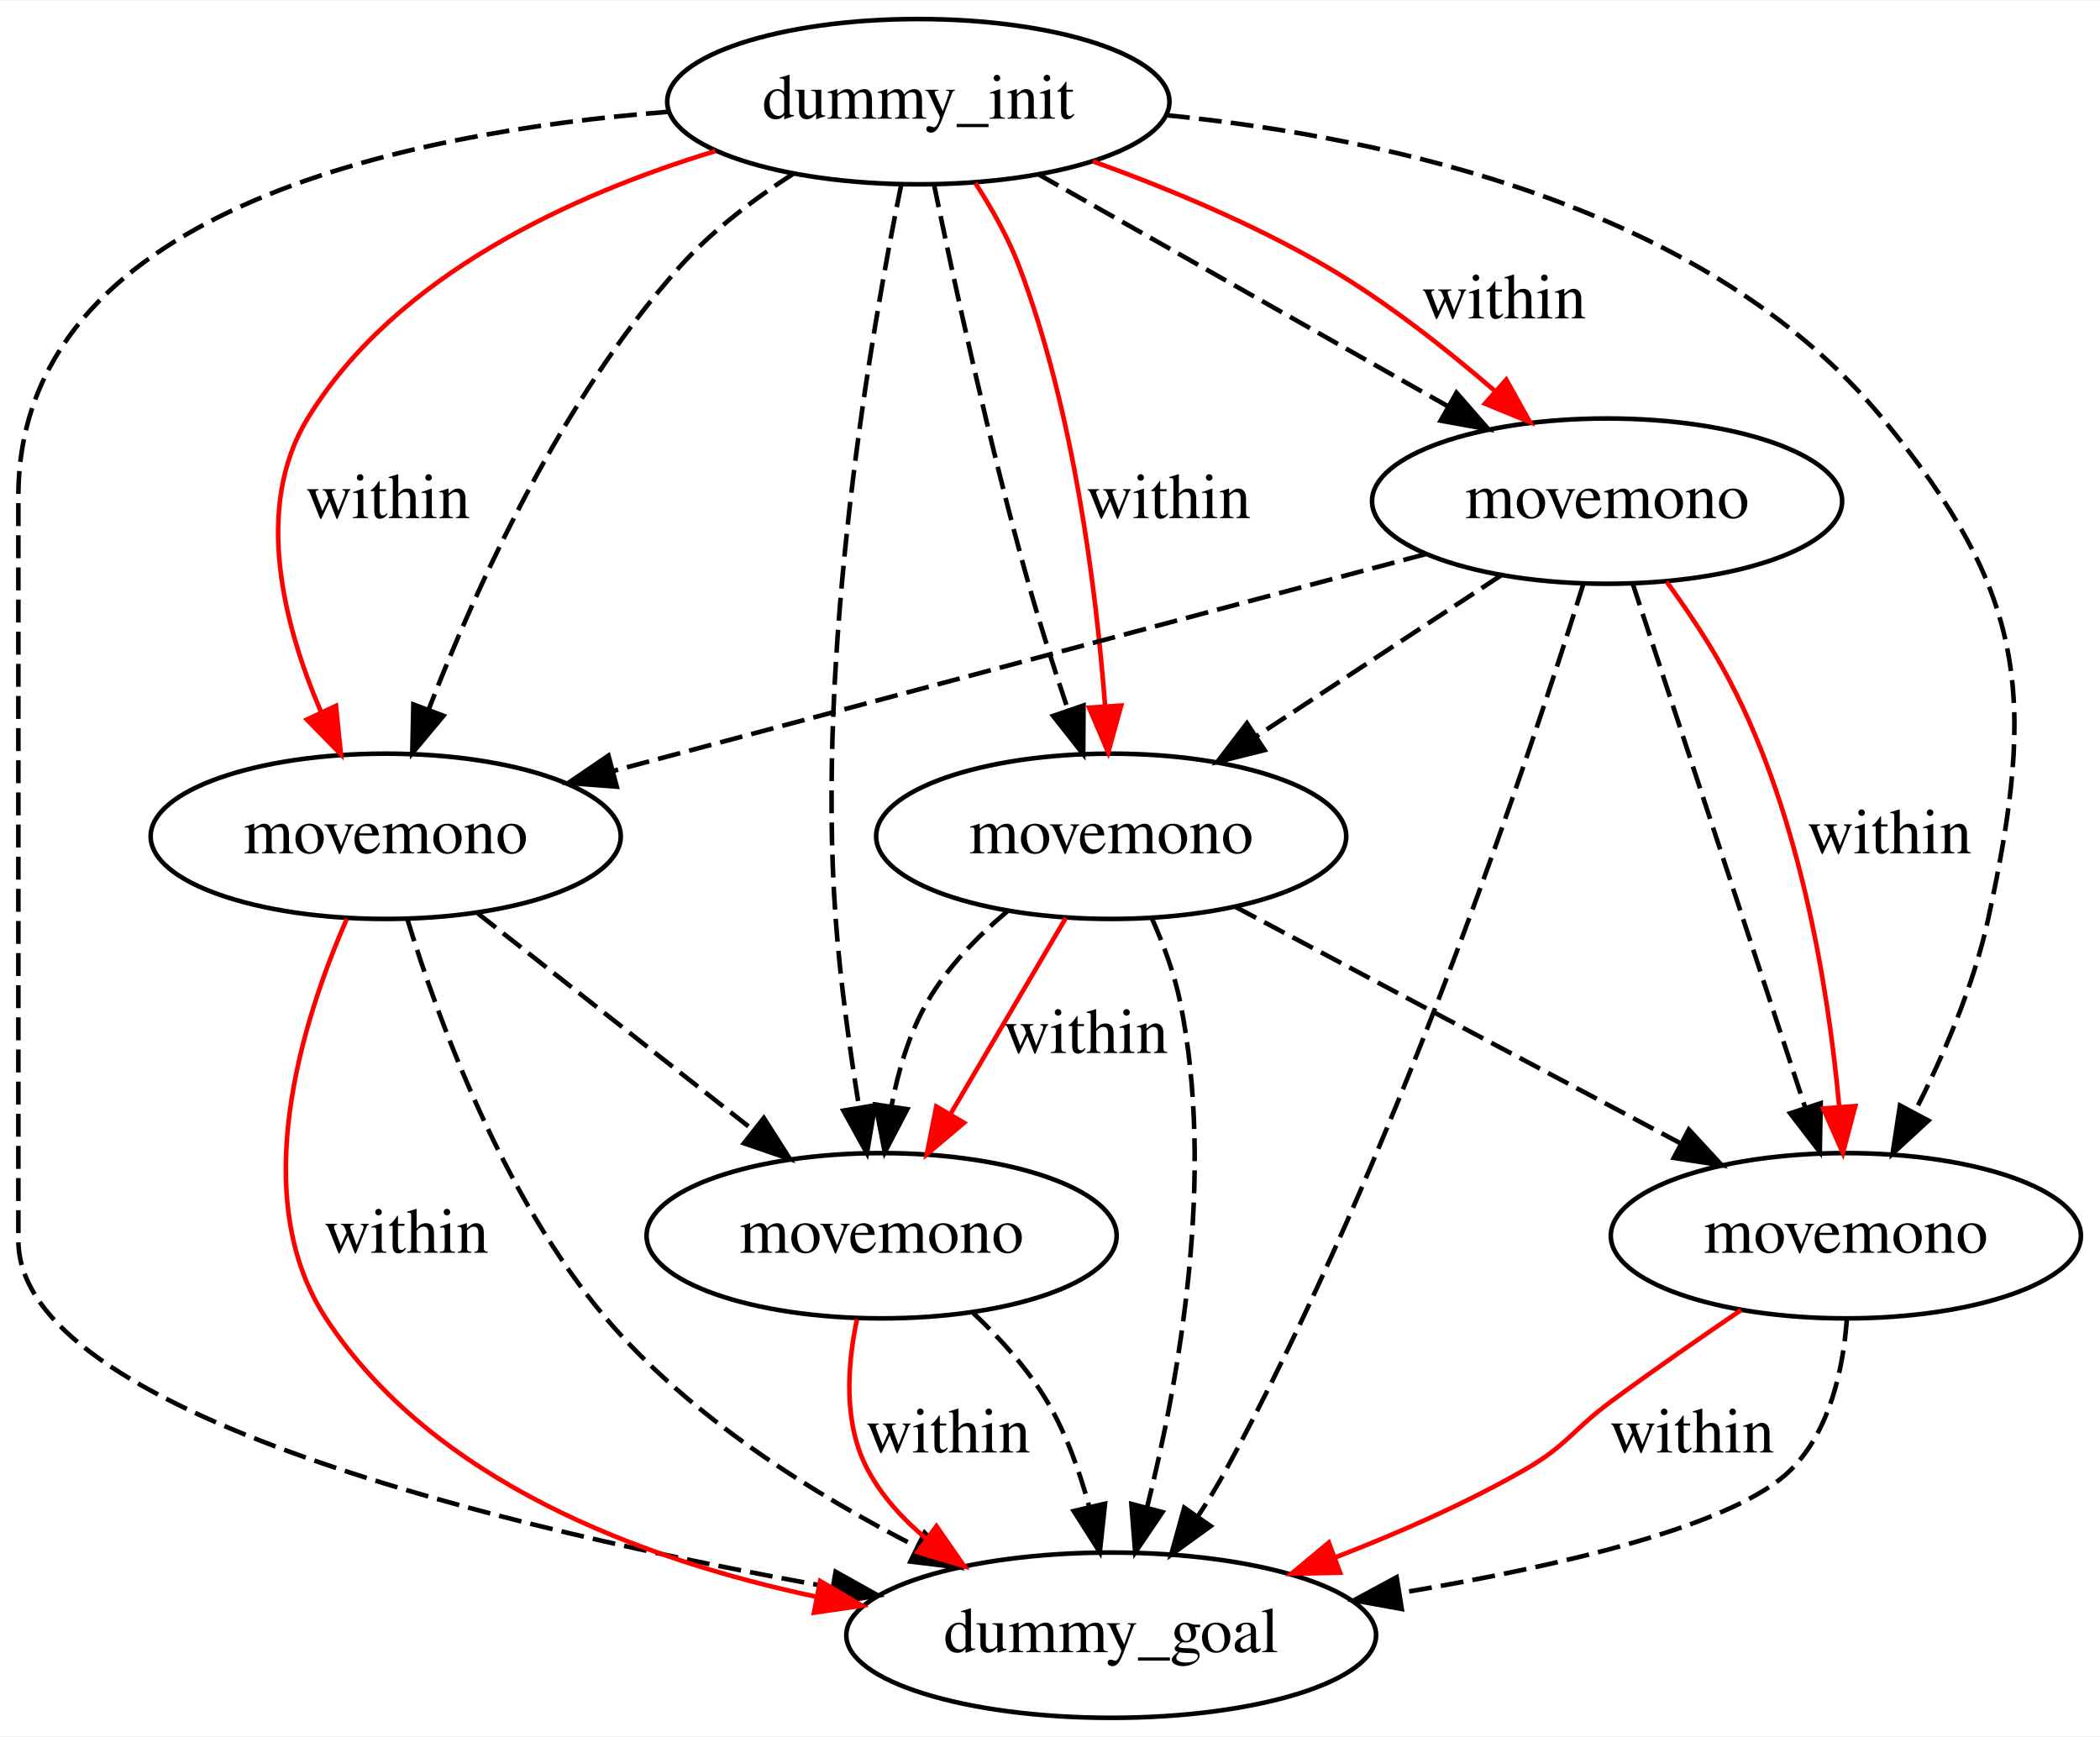
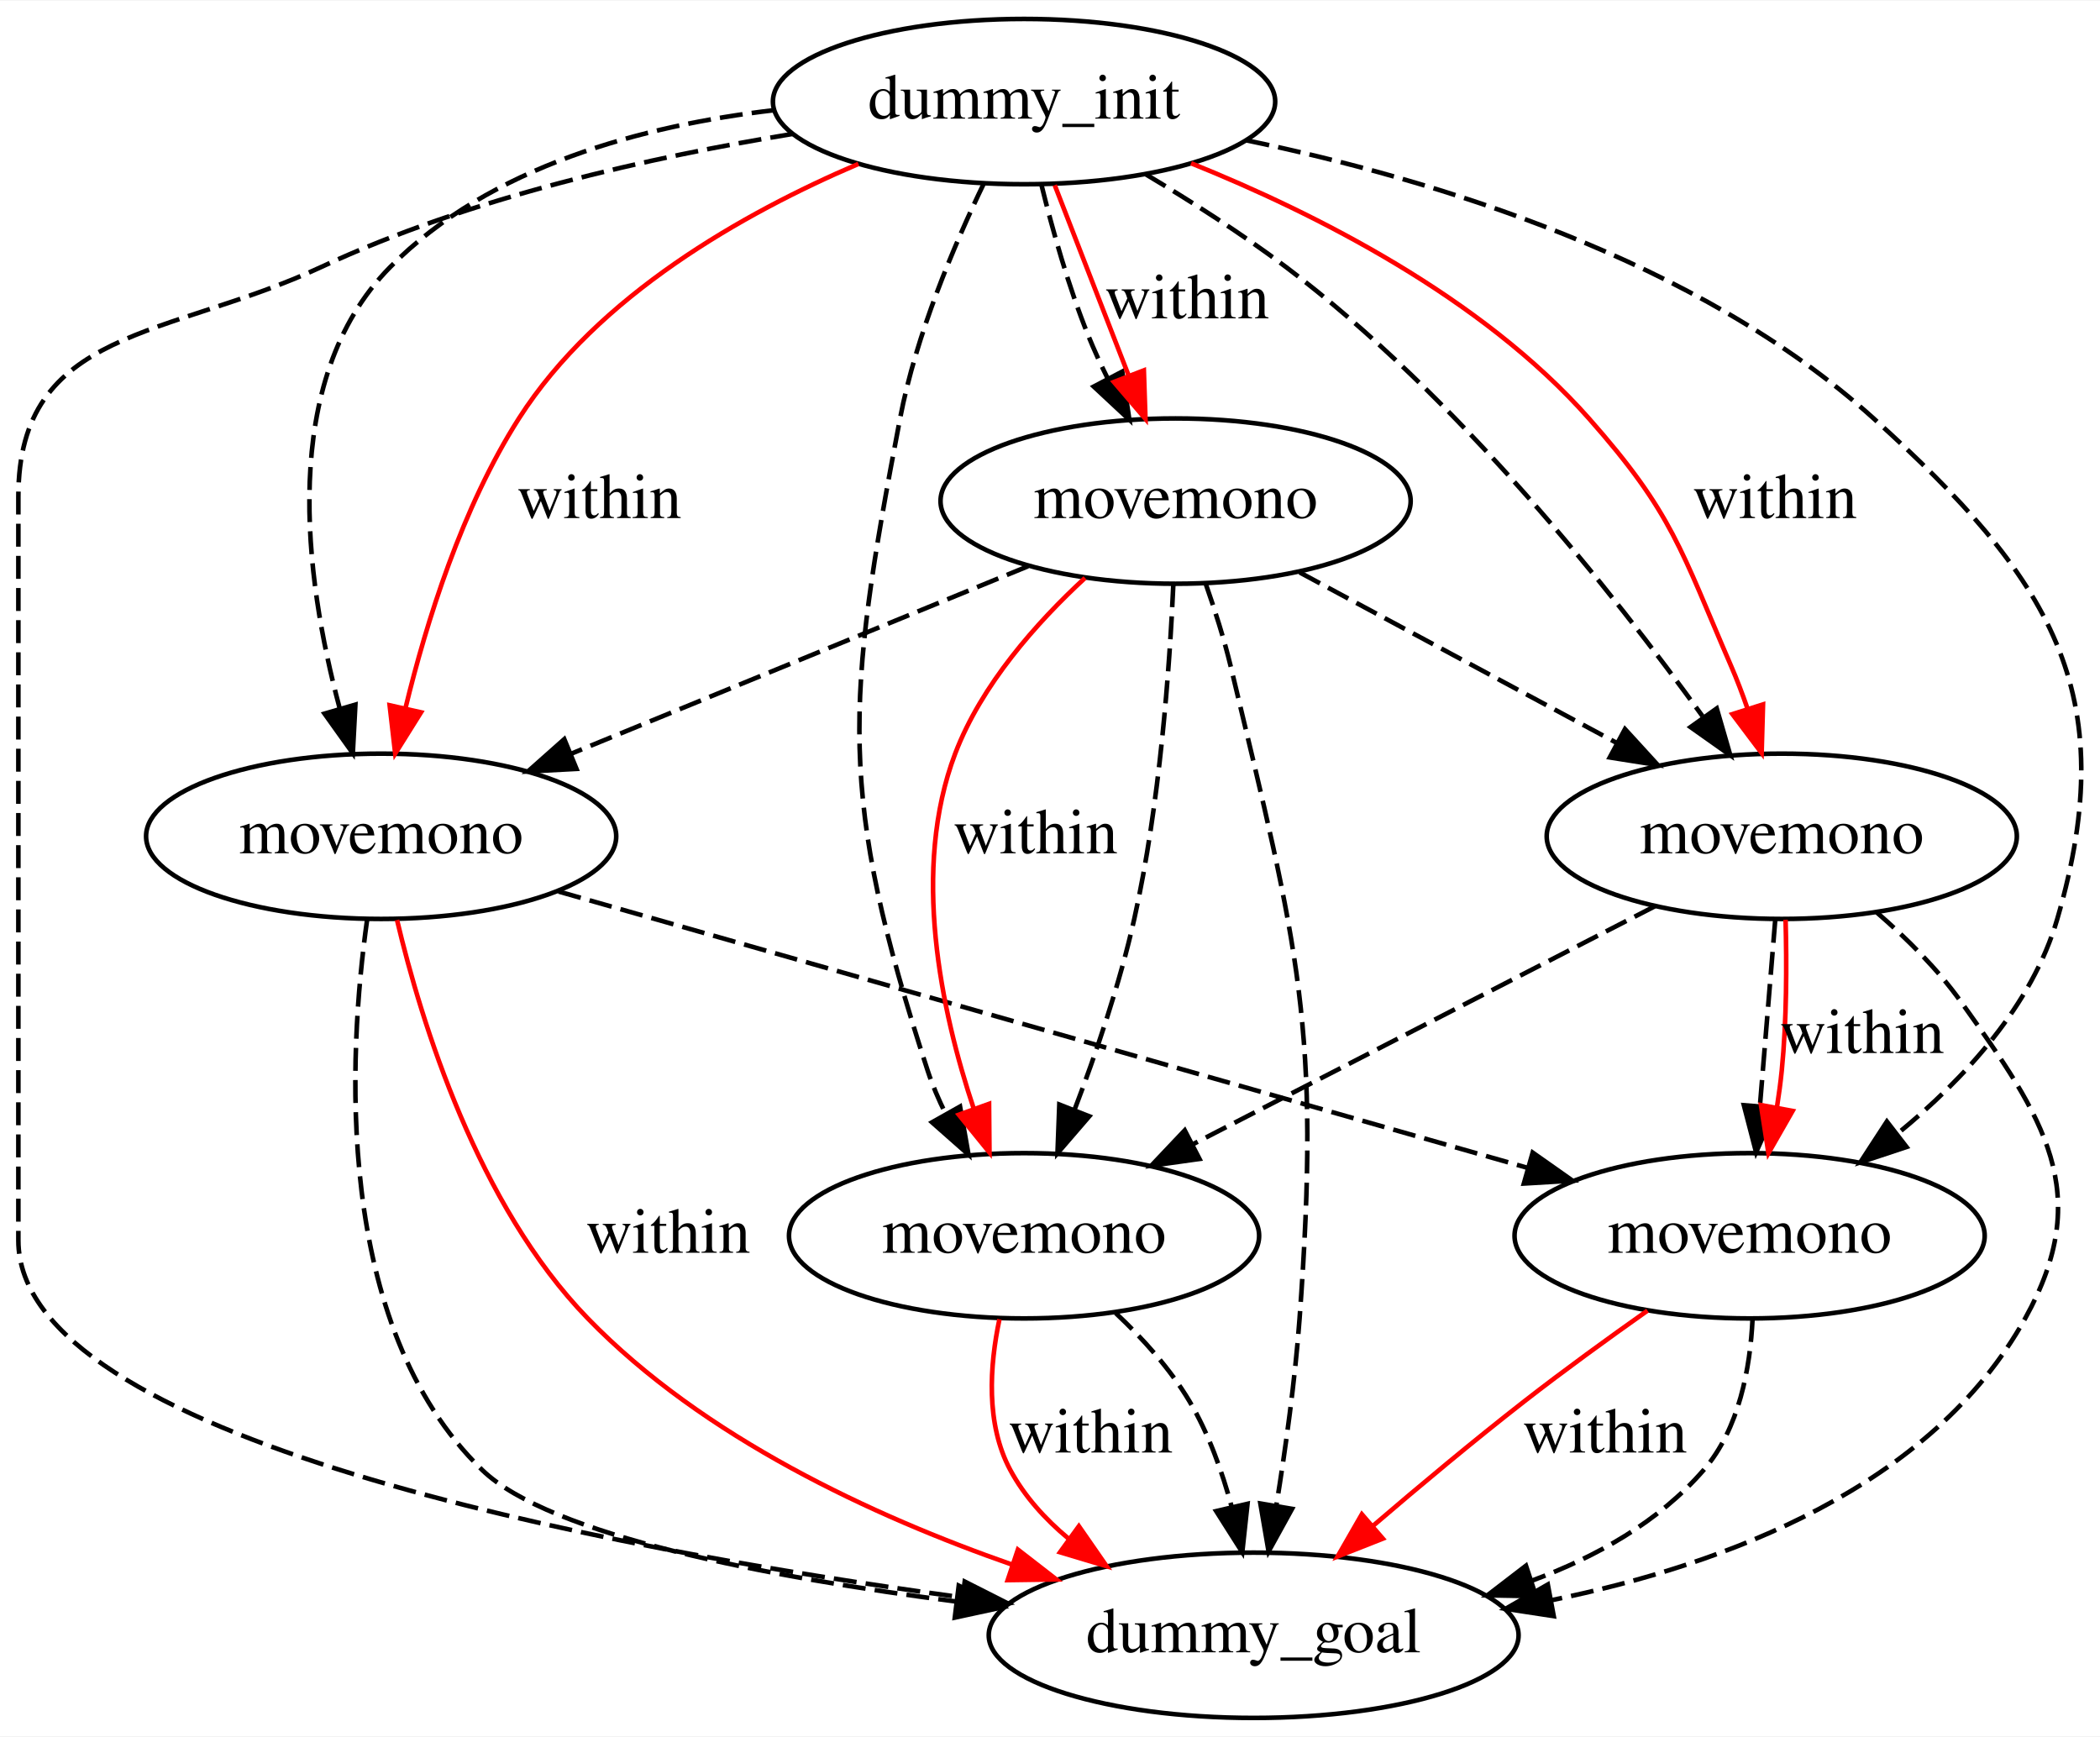
- <svg xmlns="http://www.w3.org/2000/svg" width="457pt" height="378pt" viewBox="0.00 0.00 457.35 378.00">
+ <svg xmlns="http://www.w3.org/2000/svg" width="457pt" height="378pt" viewBox="0.00 0.00 457.30 378.00">
  <g id="graph0" class="graph" transform="scale(1 1) rotate(0) translate(4 374)">
-     <polygon fill="white" stroke="transparent" points="-4,4 -4,-374 453.35,-374 453.35,4 -4,4" />
+     <polygon fill="white" stroke="transparent" points="-4,4 -4,-374 453.3,-374 453.3,4 -4,4" />
    <g id="node1" class="node">
-       <ellipse fill="none" stroke="black" cx="196" cy="-352" rx="54.69" ry="18" />
-       <text text-anchor="middle" x="196" y="-348.3" font-family="Times,serif" font-size="14.00">dummy_init</text>
+       <ellipse fill="none" stroke="black" cx="219" cy="-352" rx="54.69" ry="18" />
+       <text text-anchor="middle" x="219" y="-348.3" font-family="Times,serif" font-size="14.00">dummy_init</text>
    </g>
    <g id="node2" class="node">
-       <ellipse fill="none" stroke="black" cx="238" cy="-18" rx="57.69" ry="18" />
-       <text text-anchor="middle" x="238" y="-14.3" font-family="Times,serif" font-size="14.00">dummy_goal</text>
+       <ellipse fill="none" stroke="black" cx="269" cy="-18" rx="57.69" ry="18" />
+       <text text-anchor="middle" x="269" y="-14.3" font-family="Times,serif" font-size="14.00">dummy_goal</text>
    </g>
    <g id="edge11" class="edge">
-       <path fill="none" stroke="black" stroke-dasharray="5,2" d="M141.66,-349.8C83.66,-345.29 0,-328.03 0,-266 0,-266 0,-266 0,-104 0,-66.42 106.59,-41.07 177.11,-28.41" />
-       <polygon fill="black" stroke="black" points="177.99,-31.81 187.23,-26.64 176.78,-24.91 177.99,-31.81" />
+       <path fill="none" stroke="black" stroke-dasharray="5,2" d="M168.68,-344.97C137.95,-339.97 98.47,-331.15 66,-316 32.65,-300.44 0,-302.8 0,-266 0,-266 0,-266 0,-104 0,-61.08 126.07,-37.09 205.6,-26.23" />
+       <polygon fill="black" stroke="black" points="206.08,-29.69 215.53,-24.9 205.16,-22.75 206.08,-29.69" />
    </g>
    <g id="node3" class="node">
-       <ellipse fill="none" stroke="black" cx="398" cy="-105" rx="51.19" ry="18" />
-       <text text-anchor="middle" x="398" y="-101.3" font-family="Times,serif" font-size="14.00">movemono</text>
+       <ellipse fill="none" stroke="black" cx="79" cy="-192" rx="51.19" ry="18" />
+       <text text-anchor="middle" x="79" y="-188.3" font-family="Times,serif" font-size="14.00">movemono</text>
+     </g>
+     <g id="edge2" class="edge">
+       <path fill="none" stroke="black" stroke-dasharray="5,2" d="M164.65,-350.14C136.14,-346.82 102.73,-337.96 81,-316 56.49,-291.23 62.41,-248.07 69.93,-220.03" />
+       <polygon fill="black" stroke="black" points="73.39,-220.67 72.83,-210.09 66.67,-218.71 73.39,-220.67" />
+     </g>
+     <g id="edge21" class="edge">
+       <path fill="none" stroke="red" d="M182.93,-338.43C157.9,-327.73 126.1,-309.78 109,-283 96.64,-263.65 88.85,-238.68 84.31,-219.96" />
+       <polygon fill="red" stroke="red" points="87.68,-218.99 82.06,-210.01 80.85,-220.53 87.68,-218.99" />
+       <text text-anchor="middle" x="126.5" y="-261.3" font-family="Times,serif" font-size="14.00">within</text>
+     </g>
+     <g id="node4" class="node">
+       <ellipse fill="none" stroke="black" cx="219" cy="-105" rx="51.19" ry="18" />
+       <text text-anchor="middle" x="219" y="-101.3" font-family="Times,serif" font-size="14.00">movemono</text>
+     </g>
+     <g id="edge4" class="edge">
+       <path fill="none" stroke="black" stroke-dasharray="5,2" d="M210.26,-334.21C203.78,-320.77 195.48,-301.21 192,-283 180.13,-220.96 178.4,-201.05 198,-141 199.03,-137.83 200.4,-134.65 201.93,-131.56" />
+       <polygon fill="black" stroke="black" points="205.06,-133.14 206.9,-122.7 198.96,-129.71 205.06,-133.14" />
+     </g>
+     <g id="node5" class="node">
+       <ellipse fill="none" stroke="black" cx="252" cy="-265" rx="51.19" ry="18" />
+       <text text-anchor="middle" x="252" y="-261.3" font-family="Times,serif" font-size="14.00">movemono</text>
+     </g>
+     <g id="edge5" class="edge">
+       <path fill="none" stroke="black" stroke-dasharray="5,2" d="M222.75,-334.02C225.16,-324.19 228.66,-311.69 233,-301 234.25,-297.92 235.69,-294.77 237.22,-291.68" />
+       <polygon fill="black" stroke="black" points="240.38,-293.2 241.93,-282.72 234.18,-289.94 240.38,-293.2" />
+     </g>
+     <g id="edge23" class="edge">
+       <path fill="none" stroke="red" d="M225.68,-333.8C230.27,-321.97 236.46,-306.03 241.68,-292.58" />
+       <polygon fill="red" stroke="red" points="245.09,-293.47 245.44,-282.89 238.56,-290.94 245.09,-293.47" />
+       <text text-anchor="middle" x="254.5" y="-304.8" font-family="Times,serif" font-size="14.00">within</text>
+     </g>
+     <g id="node6" class="node">
+       <ellipse fill="none" stroke="black" cx="377" cy="-105" rx="51.19" ry="18" />
+       <text text-anchor="middle" x="377" y="-101.3" font-family="Times,serif" font-size="14.00">movemono</text>
+     </g>
+     <g id="edge7" class="edge">
+       <path fill="none" stroke="black" stroke-dasharray="5,2" d="M267.49,-343.55C308.19,-335.08 365.67,-317.65 404,-283 442.28,-248.4 458.43,-223.55 444,-174 438.5,-155.11 423.69,-139.12 409.4,-127.4" />
+       <polygon fill="black" stroke="black" points="411.17,-124.34 401.11,-121 406.89,-129.88 411.17,-124.34" />
+     </g>
+     <g id="node7" class="node">
+       <ellipse fill="none" stroke="black" cx="384" cy="-192" rx="51.19" ry="18" />
+       <text text-anchor="middle" x="384" y="-188.3" font-family="Times,serif" font-size="14.00">movemono</text>
+     </g>
+     <g id="edge16" class="edge">
+       <path fill="none" stroke="black" stroke-dasharray="5,2" d="M245.51,-336.16C255.36,-330.28 266.45,-323.2 276,-316 313.3,-287.86 347.24,-245.13 366.74,-218.16" />
+       <polygon fill="black" stroke="black" points="369.84,-219.84 372.79,-209.66 364.14,-215.78 369.84,-219.84" />
+     </g>
+     <g id="edge20" class="edge">
+       <path fill="none" stroke="red" d="M255.38,-338.57C282.46,-327.67 318.64,-309.41 342,-283 360.34,-262.27 362,-254.39 373,-229 374.26,-226.1 375.43,-223 376.51,-219.89" />
+       <polygon fill="red" stroke="red" points="379.92,-220.72 379.62,-210.13 373.25,-218.6 379.92,-220.72" />
+       <text text-anchor="middle" x="382.5" y="-261.3" font-family="Times,serif" font-size="14.00">within</text>
    </g>
    <g id="edge17" class="edge">
-       <path fill="none" stroke="black" stroke-dasharray="5,2" d="M250.14,-349.04C298.73,-344.17 368.07,-328.96 406,-283 437.52,-244.82 439.51,-222.38 429,-174 425.85,-159.49 419.32,-144.37 413.07,-132.08" />
-       <polygon fill="black" stroke="black" points="415.97,-130.08 408.18,-122.9 409.79,-133.37 415.97,-130.08" />
+       <path fill="none" stroke="black" stroke-dasharray="5,2" d="M75.94,-173.8C71.85,-144.62 68.46,-85.5 101,-54 115.78,-39.69 163.51,-30.63 204.34,-25.33" />
+       <polygon fill="black" stroke="black" points="204.78,-28.8 214.27,-24.09 203.92,-21.85 204.78,-28.8" />
    </g>
-     <g id="node4" class="node">
-       <ellipse fill="none" stroke="black" cx="80" cy="-192" rx="51.19" ry="18" />
-       <text text-anchor="middle" x="80" y="-188.3" font-family="Times,serif" font-size="14.00">movemono</text>
+     <g id="edge22" class="edge">
+       <path fill="none" stroke="red" d="M82.46,-173.77C87.8,-151.24 100.03,-111.71 124,-87 149.16,-61.07 186.13,-43.95 216.45,-33.37" />
+       <polygon fill="red" stroke="red" points="217.66,-36.65 226.03,-30.16 215.44,-30.01 217.66,-36.65" />
+       <text text-anchor="middle" x="141.5" y="-101.3" font-family="Times,serif" font-size="14.00">within</text>
+     </g>
+     <g id="edge1" class="edge">
+       <path fill="none" stroke="black" stroke-dasharray="5,2" d="M117.65,-179.97C171.69,-164.56 269.79,-136.58 328.62,-119.8" />
+       <polygon fill="black" stroke="black" points="329.76,-123.11 338.42,-117.01 327.84,-116.38 329.76,-123.11" />
+     </g>
+     <g id="edge14" class="edge">
+       <path fill="none" stroke="black" stroke-dasharray="5,2" d="M238.97,-88.15C244.85,-82.63 250.81,-76.04 255,-69 259.16,-62 262.13,-53.7 264.23,-45.91" />
+       <polygon fill="black" stroke="black" points="267.66,-46.63 266.52,-36.09 260.84,-45.04 267.66,-46.63" />
+     </g>
+     <g id="edge24" class="edge">
+       <path fill="none" stroke="red" d="M213.64,-86.82C211.5,-76.69 210.64,-63.96 216,-54 219.09,-48.26 223.57,-43.31 228.64,-39.09" />
+       <polygon fill="red" stroke="red" points="230.94,-41.75 236.98,-33.04 226.83,-36.08 230.94,-41.75" />
+       <text text-anchor="middle" x="233.5" y="-57.8" font-family="Times,serif" font-size="14.00">within</text>
+     </g>
+     <g id="edge15" class="edge">
+       <path fill="none" stroke="black" stroke-dasharray="5,2" d="M258.52,-247.1C260.51,-241.42 262.56,-235 264,-229 278.8,-167.29 283.63,-150.29 279,-87 278.02,-73.56 275.96,-58.75 273.96,-46.39" />
+       <polygon fill="black" stroke="black" points="277.36,-45.53 272.25,-36.25 270.46,-46.69 277.36,-45.53" />
+     </g>
+     <g id="edge3" class="edge">
+       <path fill="none" stroke="black" stroke-dasharray="5,2" d="M219.87,-250.81C191.83,-239.3 150.97,-222.54 120.47,-210.02" />
+       <polygon fill="black" stroke="black" points="121.54,-206.68 110.96,-206.12 118.88,-213.15 121.54,-206.68" />
+     </g>
+     <g id="edge8" class="edge">
+       <path fill="none" stroke="black" stroke-dasharray="5,2" d="M251.51,-246.89C250.7,-228.64 248.57,-198.98 243,-174 239.86,-159.92 234.69,-144.75 229.94,-132.31" />
+       <polygon fill="black" stroke="black" points="233.2,-131.02 226.28,-122.99 226.68,-133.58 233.2,-131.02" />
+     </g>
+     <g id="edge25" class="edge">
+       <path fill="none" stroke="red" d="M232.28,-248.26C221.71,-238.51 209.71,-225.01 204,-210 194.43,-184.83 200.88,-154.1 208.07,-132.6" />
+       <polygon fill="red" stroke="red" points="211.38,-133.73 211.47,-123.14 204.79,-131.36 211.38,-133.73" />
+       <text text-anchor="middle" x="221.5" y="-188.3" font-family="Times,serif" font-size="14.00">within</text>
+     </g>
+     <g id="edge10" class="edge">
+       <path fill="none" stroke="black" stroke-dasharray="5,2" d="M279.03,-249.46C298.96,-238.74 326.28,-224.05 348.05,-212.34" />
+       <polygon fill="black" stroke="black" points="349.86,-215.34 357.01,-207.52 346.54,-209.17 349.86,-215.34" />
+     </g>
+     <g id="edge9" class="edge">
+       <path fill="none" stroke="black" stroke-dasharray="5,2" d="M377.64,-86.87C377.13,-76.25 374.76,-62.98 367,-54 357.26,-42.73 343.62,-35.08 329.61,-29.9" />
+       <polygon fill="black" stroke="black" points="330.49,-26.51 319.9,-26.7 328.3,-33.15 330.49,-26.51" />
+     </g>
+     <g id="edge18" class="edge">
+       <path fill="none" stroke="red" d="M354.76,-88.7C346.27,-82.71 336.58,-75.68 328,-69 316.97,-60.41 305.14,-50.53 295,-41.84" />
+       <polygon fill="red" stroke="red" points="297.13,-39.05 287.28,-35.16 292.56,-44.35 297.13,-39.05" />
+       <text text-anchor="middle" x="345.5" y="-57.8" font-family="Times,serif" font-size="14.00">within</text>
    </g>
    <g id="edge6" class="edge">
-       <path fill="none" stroke="black" stroke-dasharray="5,2" d="M168.88,-336.38C160.2,-330.8 151.03,-323.87 144,-316 118.26,-287.19 99.64,-246.16 89.33,-219.55" />
-       <polygon fill="black" stroke="black" points="92.58,-218.25 85.79,-210.12 86.03,-220.71 92.58,-218.25" />
+       <path fill="none" stroke="black" stroke-dasharray="5,2" d="M404.71,-175.4C411.17,-169.81 417.92,-163.11 423,-156 441.19,-130.54 452.19,-114.36 437,-87 416.67,-50.39 372.06,-33.46 333.92,-25.65" />
+       <polygon fill="black" stroke="black" points="334.34,-22.17 323.87,-23.77 333.05,-29.05 334.34,-22.17" />
+     </g>
+     <g id="edge12" class="edge">
+       <path fill="none" stroke="black" stroke-dasharray="5,2" d="M356.38,-176.77C328.78,-162.55 286.18,-140.61 255.73,-124.92" />
+       <polygon fill="black" stroke="black" points="257.2,-121.74 246.71,-120.27 253.99,-127.96 257.2,-121.74" />
+     </g>
+     <g id="edge13" class="edge">
+       <path fill="none" stroke="black" stroke-dasharray="5,2" d="M382.58,-173.8C381.63,-162.16 380.34,-146.55 379.24,-133.24" />
+       <polygon fill="black" stroke="black" points="382.72,-132.85 378.41,-123.18 375.75,-133.43 382.72,-132.85" />
    </g>
    <g id="edge19" class="edge">
-       <path fill="none" stroke="red" d="M151.8,-341.24C121.04,-331.9 82.22,-314.41 63,-283 51.2,-263.71 57.75,-238.08 65.91,-219.1" />
-       <polygon fill="red" stroke="red" points="69.17,-220.4 70.24,-209.86 62.83,-217.43 69.17,-220.4" />
-       <text text-anchor="middle" x="80.5" y="-261.3" font-family="Times,serif" font-size="14.00">within</text>
-     </g>
-     <g id="node5" class="node">
-       <ellipse fill="none" stroke="black" cx="188" cy="-105" rx="51.19" ry="18" />
-       <text text-anchor="middle" x="188" y="-101.3" font-family="Times,serif" font-size="14.00">movemono</text>
-     </g>
-     <g id="edge14" class="edge">
-       <path fill="none" stroke="black" stroke-dasharray="5,2" d="M192.28,-333.94C185.83,-302.41 173.7,-232.84 178,-174 178.99,-160.47 181.07,-145.54 183.08,-133.13" />
-       <polygon fill="black" stroke="black" points="186.58,-133.41 184.8,-122.97 179.68,-132.25 186.58,-133.41" />
-     </g>
-     <g id="node6" class="node">
-       <ellipse fill="none" stroke="black" cx="238" cy="-192" rx="51.19" ry="18" />
-       <text text-anchor="middle" x="238" y="-188.3" font-family="Times,serif" font-size="14.00">movemono</text>
-     </g>
-     <g id="edge2" class="edge">
-       <path fill="none" stroke="black" stroke-dasharray="5,2" d="M199.42,-333.94C203.68,-313.24 211.47,-277.32 220,-247 222.54,-237.97 225.67,-228.22 228.6,-219.52" />
-       <polygon fill="black" stroke="black" points="231.97,-220.49 231.91,-209.9 225.35,-218.22 231.97,-220.49" />
-     </g>
-     <g id="edge23" class="edge">
-       <path fill="none" stroke="red" d="M208.42,-334.27C212.02,-328.71 215.62,-322.31 218,-316 229.91,-284.48 234.73,-245.78 236.68,-220.31" />
-       <polygon fill="red" stroke="red" points="240.18,-220.48 237.35,-210.26 233.19,-220.01 240.18,-220.48" />
-       <text text-anchor="middle" x="250.5" y="-261.3" font-family="Times,serif" font-size="14.00">within</text>
-     </g>
-     <g id="node7" class="node">
-       <ellipse fill="none" stroke="black" cx="346" cy="-265" rx="51.19" ry="18" />
-       <text text-anchor="middle" x="346" y="-261.3" font-family="Times,serif" font-size="14.00">movemono</text>
-     </g>
-     <g id="edge15" class="edge">
-       <path fill="none" stroke="black" stroke-dasharray="5,2" d="M222.13,-336.19C246.86,-322.18 284.16,-301.04 311.37,-285.63" />
-       <polygon fill="black" stroke="black" points="313.2,-288.61 320.17,-280.64 309.75,-282.52 313.2,-288.61" />
-     </g>
-     <g id="edge24" class="edge">
-       <path fill="none" stroke="red" d="M234.01,-339.01C250.26,-333.15 269.1,-325.33 285,-316 297.89,-308.43 310.88,-298.23 321.54,-289.01" />
-       <polygon fill="red" stroke="red" points="324.04,-291.47 329.2,-282.21 319.4,-286.23 324.04,-291.47" />
-       <text text-anchor="middle" x="323.5" y="-304.8" font-family="Times,serif" font-size="14.00">within</text>
-     </g>
-     <g id="edge12" class="edge">
-       <path fill="none" stroke="black" stroke-dasharray="5,2" d="M398.23,-86.99C397.45,-76.15 394.6,-62.57 386,-54 373.79,-41.83 335.51,-32.97 300.95,-27.2" />
-       <polygon fill="black" stroke="black" points="301.28,-23.71 290.85,-25.59 300.17,-30.62 301.28,-23.71" />
-     </g>
-     <g id="edge20" class="edge">
-       <path fill="none" stroke="red" d="M375.18,-88.81C366.29,-82.78 356.08,-75.69 347,-69 338.34,-62.62 337.34,-59.34 328,-54 315.24,-46.7 300.65,-40.29 287,-35.02" />
-       <polygon fill="red" stroke="red" points="287.85,-31.61 277.26,-31.39 285.4,-38.17 287.85,-31.61" />
-       <text text-anchor="middle" x="364.5" y="-57.8" font-family="Times,serif" font-size="14.00">within</text>
-     </g>
-     <g id="edge3" class="edge">
-       <path fill="none" stroke="black" stroke-dasharray="5,2" d="M84.72,-173.93C91.46,-151.92 105.57,-113.35 128,-87 146.29,-65.51 173.14,-48.73 195.73,-37.22" />
-       <polygon fill="black" stroke="black" points="197.36,-40.32 204.79,-32.76 194.27,-34.04 197.36,-40.32" />
-     </g>
-     <g id="edge18" class="edge">
-       <path fill="none" stroke="red" d="M71.51,-173.97C61.88,-152 49.63,-113.47 67,-87 90.33,-51.44 135.62,-34.48 173.74,-26.38" />
-       <polygon fill="red" stroke="red" points="174.62,-29.78 183.76,-24.42 173.28,-22.91 174.62,-29.78" />
-       <text text-anchor="middle" x="84.5" y="-101.3" font-family="Times,serif" font-size="14.00">within</text>
-     </g>
-     <g id="edge9" class="edge">
-       <path fill="none" stroke="black" stroke-dasharray="5,2" d="M100.06,-175.21C116.96,-161.91 141.31,-142.74 160.11,-127.95" />
-       <polygon fill="black" stroke="black" points="162.35,-130.64 168.05,-121.7 158.02,-125.14 162.35,-130.64" />
-     </g>
-     <g id="edge10" class="edge">
-       <path fill="none" stroke="black" stroke-dasharray="5,2" d="M207.97,-88.15C213.85,-82.63 219.81,-76.04 224,-69 228.16,-62 231.13,-53.7 233.23,-45.91" />
-       <polygon fill="black" stroke="black" points="236.66,-46.63 235.52,-36.09 229.84,-45.04 236.66,-46.63" />
-     </g>
-     <g id="edge22" class="edge">
-       <path fill="none" stroke="red" d="M182.64,-86.82C180.5,-76.69 179.64,-63.96 185,-54 188.09,-48.26 192.57,-43.31 197.64,-39.09" />
-       <polygon fill="red" stroke="red" points="199.94,-41.75 205.98,-33.04 195.83,-36.08 199.94,-41.75" />
-       <text text-anchor="middle" x="202.5" y="-57.8" font-family="Times,serif" font-size="14.00">within</text>
-     </g>
-     <g id="edge8" class="edge">
-       <path fill="none" stroke="black" stroke-dasharray="5,2" d="M246.92,-174C249.4,-168.42 251.75,-162.09 253,-156 260.76,-118.17 252.78,-73.6 245.81,-45.81" />
-       <polygon fill="black" stroke="black" points="249.17,-44.8 243.23,-36.03 242.4,-46.59 249.17,-44.8" />
-     </g>
-     <g id="edge1" class="edge">
-       <path fill="none" stroke="black" stroke-dasharray="5,2" d="M265.14,-176.58C291.77,-162.43 332.54,-140.77 361.9,-125.18" />
-       <polygon fill="black" stroke="black" points="363.8,-128.13 370.99,-120.35 360.52,-121.95 363.8,-128.13" />
-     </g>
-     <g id="edge5" class="edge">
-       <path fill="none" stroke="black" stroke-dasharray="5,2" d="M215.44,-175.71C208.89,-170.22 202.35,-163.51 198,-156 194.04,-149.15 191.62,-140.99 190.16,-133.27" />
-       <polygon fill="black" stroke="black" points="193.59,-132.57 188.69,-123.18 186.67,-133.57 193.59,-132.57" />
-     </g>
-     <g id="edge21" class="edge">
-       <path fill="none" stroke="red" d="M228.12,-174.21C221,-162.1 211.25,-145.53 203.15,-131.76" />
-       <polygon fill="red" stroke="red" points="205.94,-129.6 197.86,-122.76 199.91,-133.15 205.94,-129.6" />
-       <text text-anchor="middle" x="232.5" y="-144.8" font-family="Times,serif" font-size="14.00">within</text>
-     </g>
-     <g id="edge13" class="edge">
-       <path fill="none" stroke="black" stroke-dasharray="5,2" d="M340.86,-247.05C329.46,-210.52 300.1,-122.18 263,-54 261.18,-50.65 259.09,-47.25 256.92,-43.95" />
-       <polygon fill="black" stroke="black" points="259.66,-41.76 251.07,-35.55 253.91,-45.76 259.66,-41.76" />
-     </g>
-     <g id="edge16" class="edge">
-       <path fill="none" stroke="black" stroke-dasharray="5,2" d="M351.56,-247.09C360.55,-219.79 378.33,-165.78 389.09,-133.07" />
-       <polygon fill="black" stroke="black" points="392.52,-133.86 392.32,-123.27 385.87,-131.67 392.52,-133.86" />
-     </g>
-     <g id="edge25" class="edge">
-       <path fill="none" stroke="red" d="M358.99,-247.41C363.11,-241.75 367.5,-235.26 371,-229 387.79,-198.94 394.14,-159.31 396.54,-133.26" />
-       <polygon fill="red" stroke="red" points="400.05,-133.24 397.35,-123 393.08,-132.7 400.05,-133.24" />
-       <text text-anchor="middle" x="407.5" y="-188.3" font-family="Times,serif" font-size="14.00">within</text>
-     </g>
-     <g id="edge7" class="edge">
-       <path fill="none" stroke="black" stroke-dasharray="5,2" d="M306.46,-253.45C259.38,-240.88 180.71,-219.88 129.59,-206.24" />
-       <polygon fill="black" stroke="black" points="130.32,-202.81 119.75,-203.61 128.51,-209.57 130.32,-202.81" />
-     </g>
-     <g id="edge4" class="edge">
-       <path fill="none" stroke="black" stroke-dasharray="5,2" d="M322.83,-248.77C307.31,-238.57 286.69,-225.01 269.66,-213.81" />
-       <polygon fill="black" stroke="black" points="271.41,-210.77 261.13,-208.21 267.56,-216.62 271.41,-210.77" />
+       <path fill="none" stroke="red" d="M384.83,-173.83C385.09,-164.17 385.08,-151.88 384,-141 383.74,-138.41 383.38,-135.73 382.96,-133.05" />
+       <polygon fill="red" stroke="red" points="386.36,-132.19 381.1,-122.99 379.47,-133.46 386.36,-132.19" />
+       <text text-anchor="middle" x="401.5" y="-144.8" font-family="Times,serif" font-size="14.00">within</text>
    </g>
  </g>
</svg>
